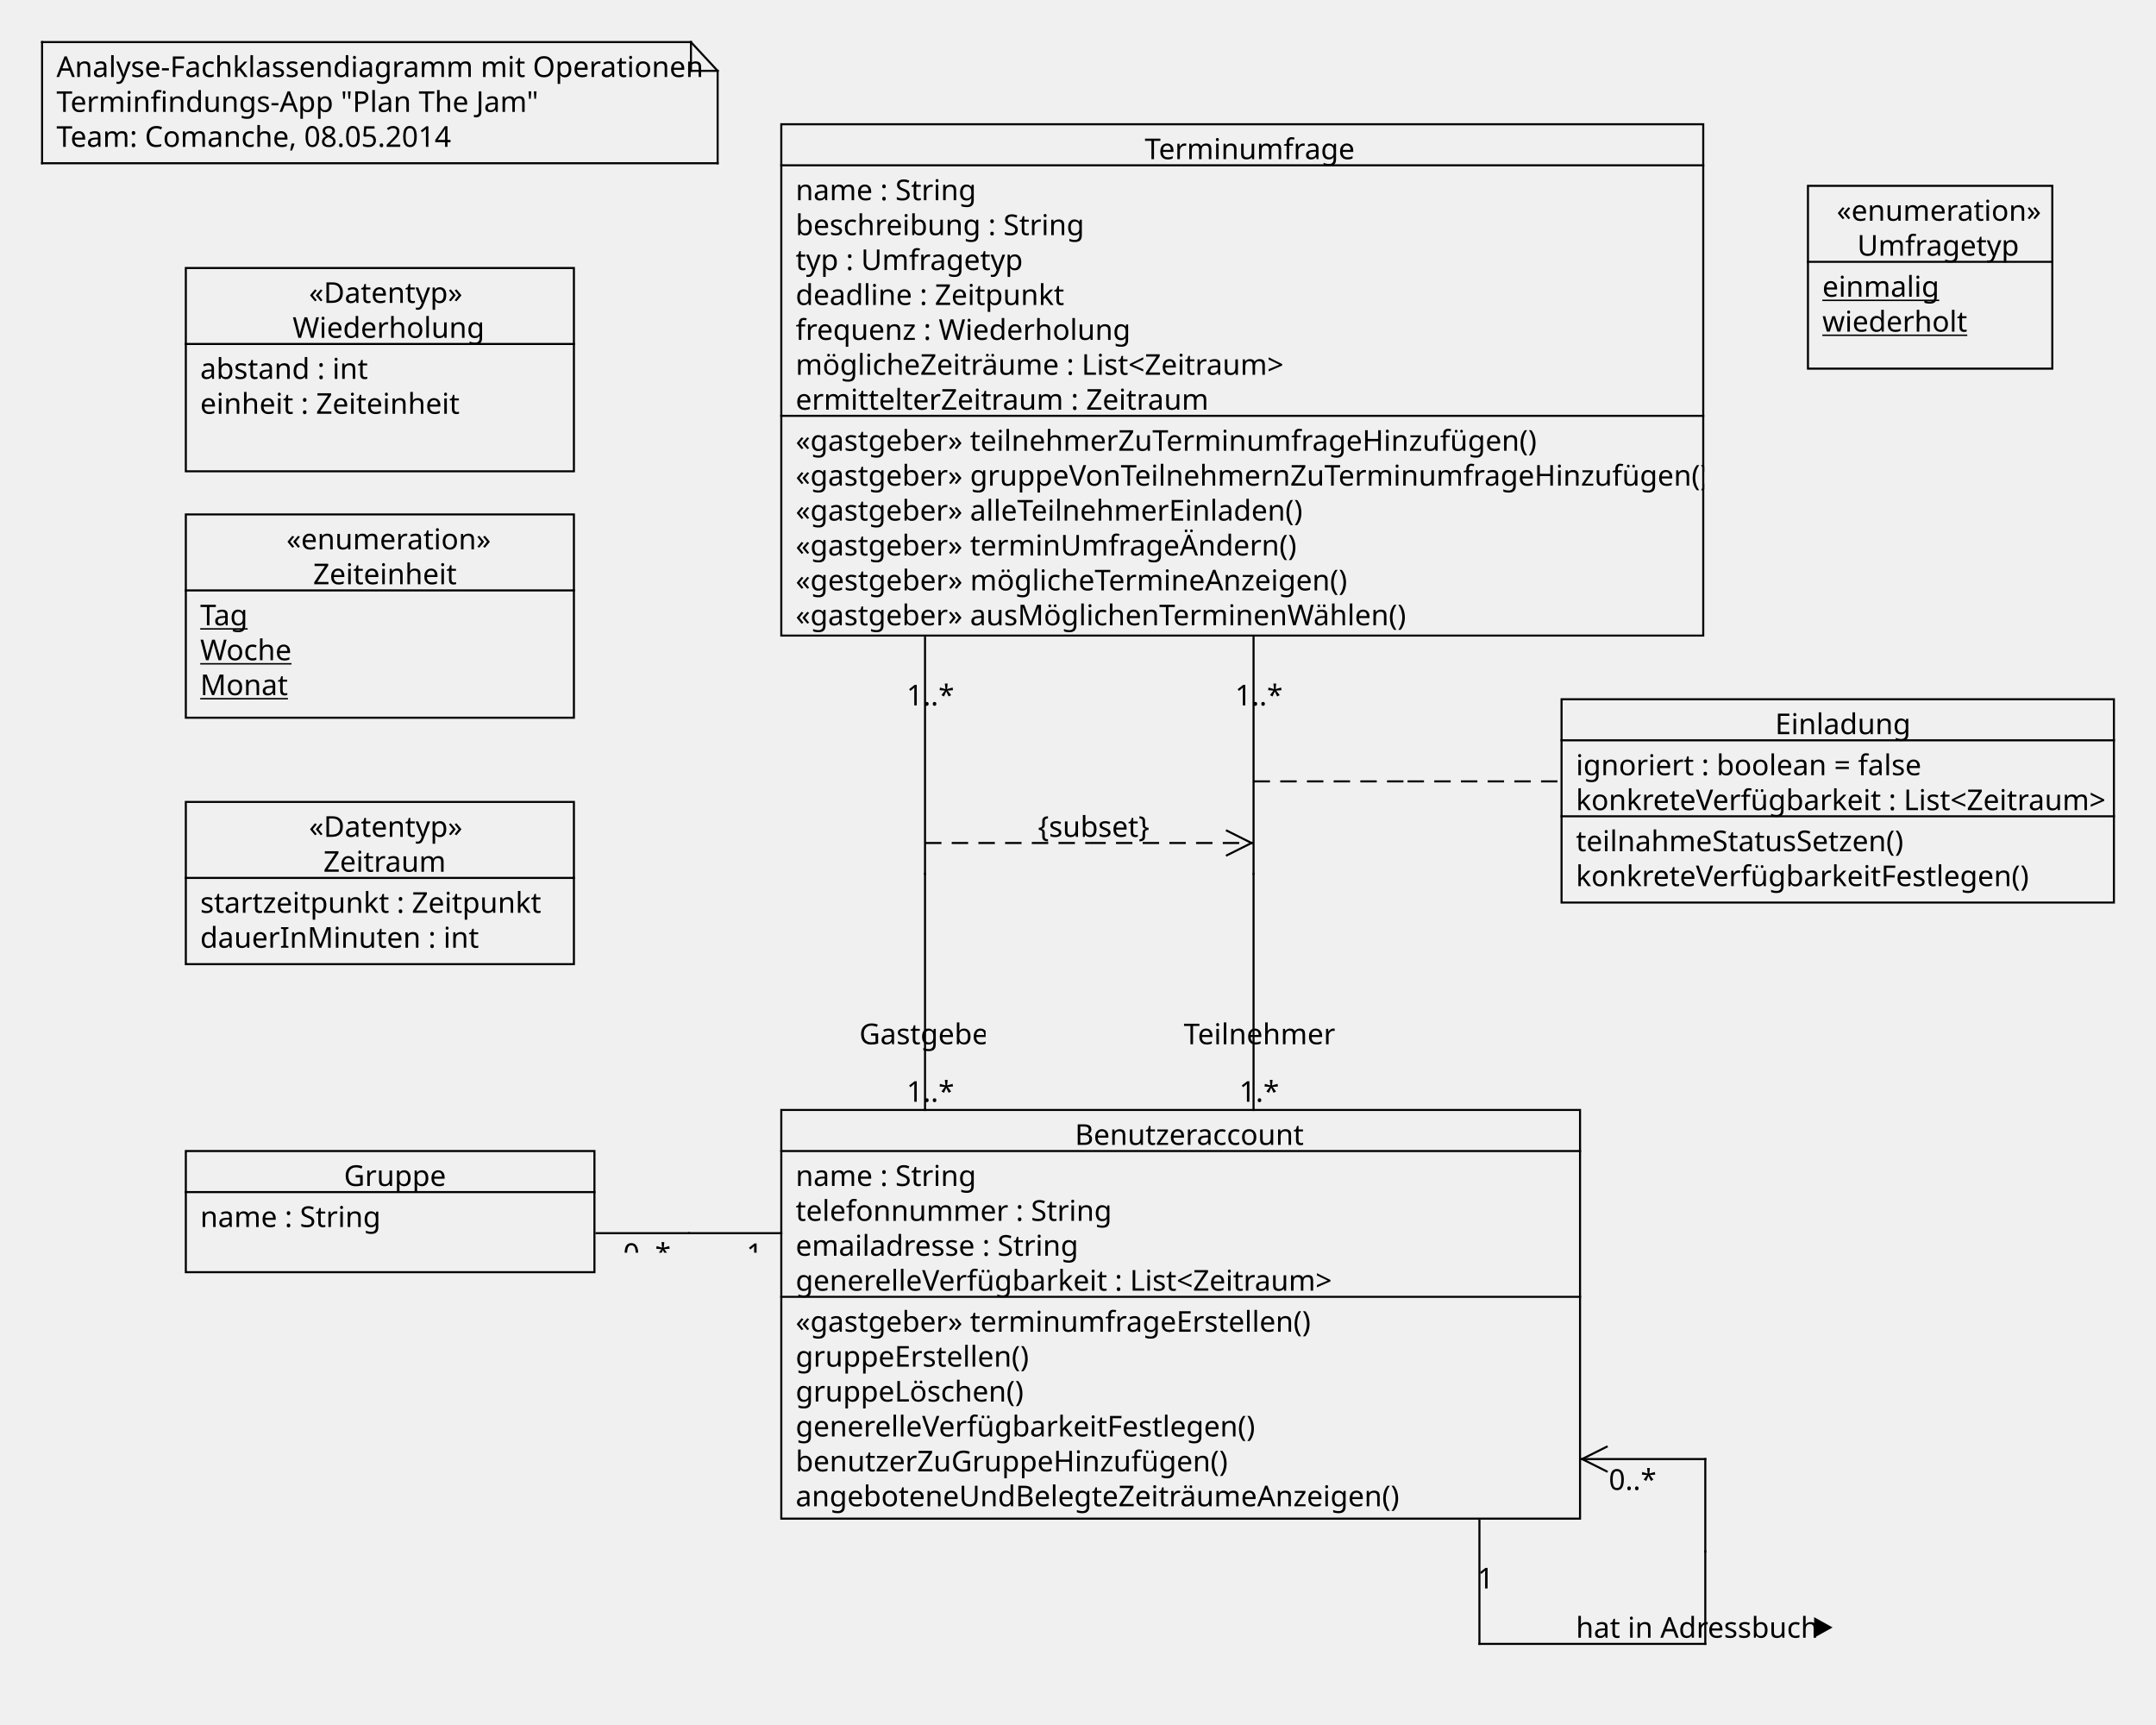
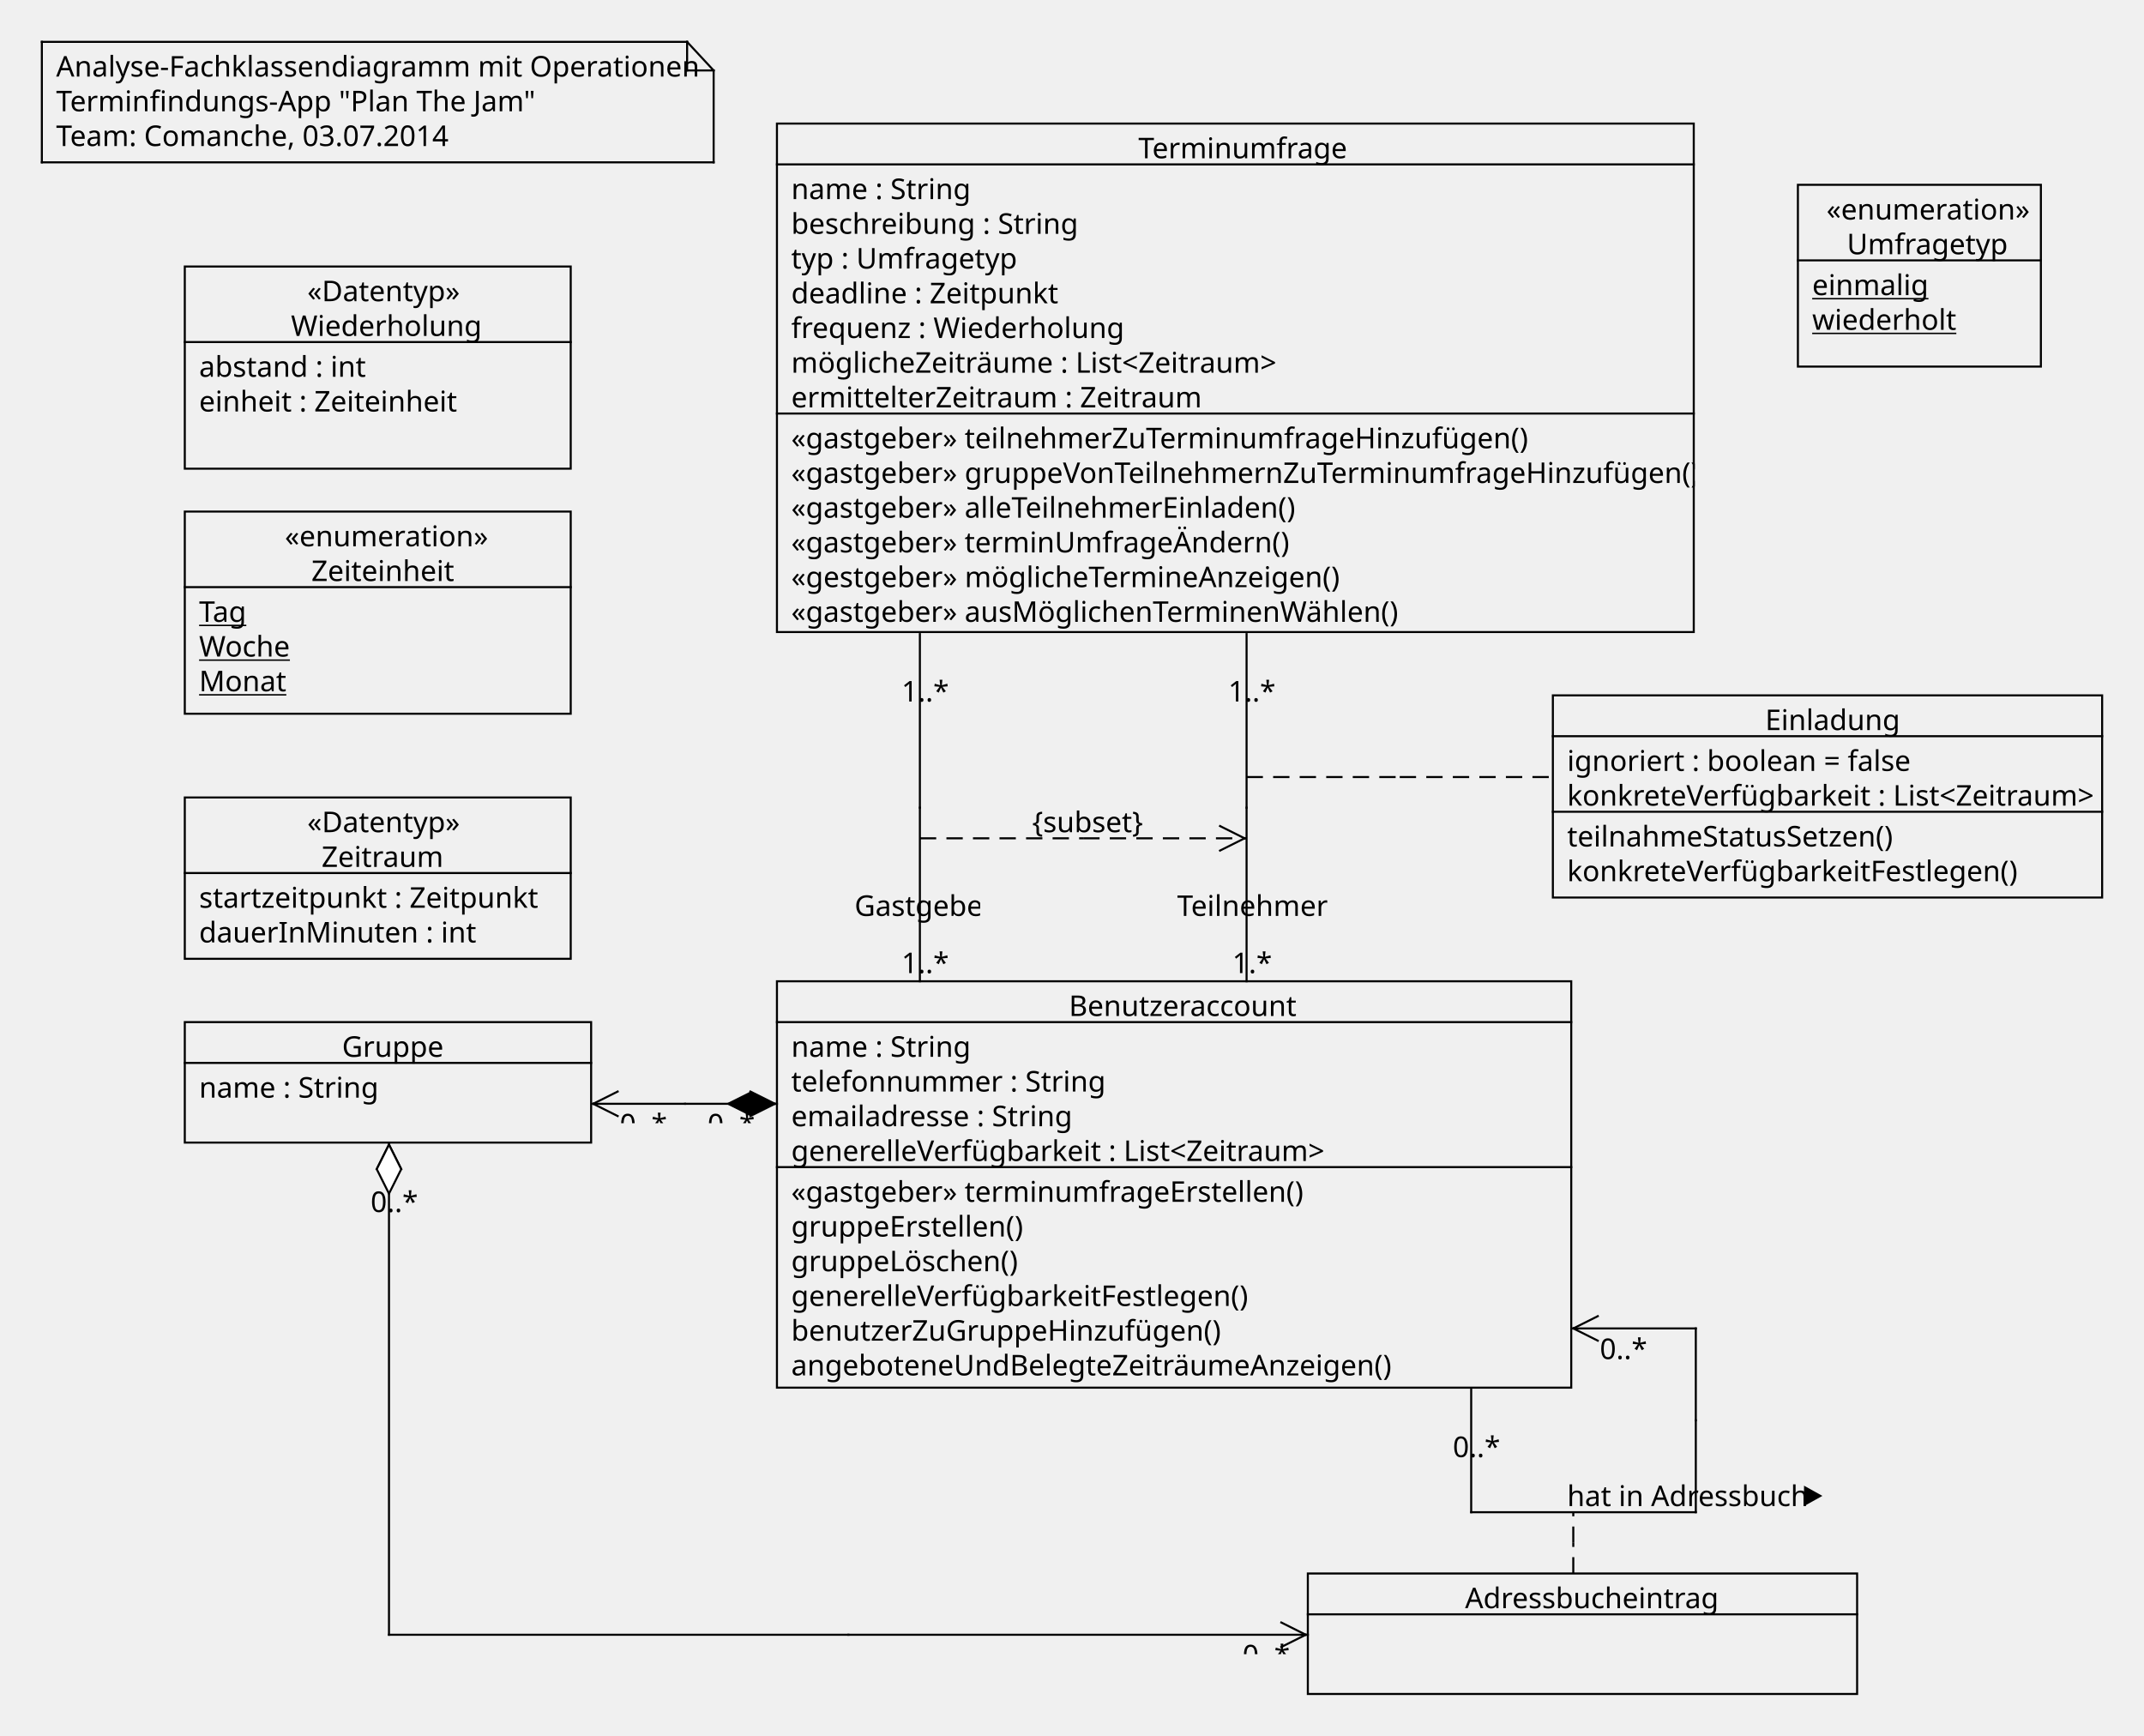
- <svg xmlns="http://www.w3.org/2000/svg" fill-opacity="1" color-rendering="auto" color-interpolation="auto" stroke="black" text-rendering="auto" stroke-linecap="square" width="1050" stroke-miterlimit="10" stroke-opacity="1" shape-rendering="auto" fill="black" stroke-dasharray="none" font-weight="normal" stroke-width="1" viewBox="160 20 1050 840" height="840" font-family="'Dialog'" font-style="normal" stroke-linejoin="miter" font-size="12" stroke-dashoffset="0" image-rendering="auto">
+ <svg xmlns="http://www.w3.org/2000/svg" fill-opacity="1" color-rendering="auto" color-interpolation="auto" stroke="black" text-rendering="auto" stroke-linecap="square" width="1050" stroke-miterlimit="10" stroke-opacity="1" shape-rendering="auto" fill="black" stroke-dasharray="none" font-weight="normal" stroke-width="1" viewBox="160 20 1050 850" height="850" font-family="'Dialog'" font-style="normal" stroke-linejoin="miter" font-size="12" stroke-dashoffset="0" image-rendering="auto">
  <defs id="genericDefs" />
  <g>
    <defs id="defs1">
      <clipPath clipPathUnits="userSpaceOnUse" id="clipPath1">
        <path d="M0 0 L2147483647 0 L2147483647 2147483647 L0 2147483647 L0 0 Z" />
      </clipPath>
      <clipPath clipPathUnits="userSpaceOnUse" id="clipPath2">
+         <path d="M0 0 L0 70 L40 70 L40 0 Z" />
+       </clipPath>
+       <clipPath clipPathUnits="userSpaceOnUse" id="clipPath3">
+         <path d="M-0.5 -0.5 L-0.5 69.5 L39.5 69.5 L39.5 -0.5 Z" />
+       </clipPath>
+       <clipPath clipPathUnits="userSpaceOnUse" id="clipPath4">
+         <path d="M0 0 L0 280 L490 280 L490 0 Z" />
+       </clipPath>
+       <clipPath clipPathUnits="userSpaceOnUse" id="clipPath5">
+         <path d="M-0.5 -0.5 L-0.5 279.5 L489.5 279.5 L489.5 -0.5 Z" />
+       </clipPath>
+       <clipPath clipPathUnits="userSpaceOnUse" id="clipPath6">
+         <path d="M0 0 L0 60 L270 60 L270 0 Z" />
+       </clipPath>
+       <clipPath clipPathUnits="userSpaceOnUse" id="clipPath7">
+         <path d="M-0.5 -0.5 L-0.5 59.5 L269.5 59.5 L269.5 -0.5 Z" />
+       </clipPath>
+       <clipPath clipPathUnits="userSpaceOnUse" id="clipPath8">
        <path d="M0 0 L0 60 L330 60 L330 0 Z" />
      </clipPath>
-       <clipPath clipPathUnits="userSpaceOnUse" id="clipPath3">
+       <clipPath clipPathUnits="userSpaceOnUse" id="clipPath9">
        <path d="M-0.5 -0.5 L-0.5 59.5 L329.5 59.5 L329.5 -0.5 Z" />
      </clipPath>
-       <clipPath clipPathUnits="userSpaceOnUse" id="clipPath4">
+       <clipPath clipPathUnits="userSpaceOnUse" id="clipPath10">
        <path d="M0 0 L0 40 L130 40 L130 0 Z" />
      </clipPath>
-       <clipPath clipPathUnits="userSpaceOnUse" id="clipPath5">
+       <clipPath clipPathUnits="userSpaceOnUse" id="clipPath11">
        <path d="M-0.5 -0.5 L-0.5 39.5 L129.5 39.5 L129.5 -0.5 Z" />
      </clipPath>
-       <clipPath clipPathUnits="userSpaceOnUse" id="clipPath6">
+       <clipPath clipPathUnits="userSpaceOnUse" id="clipPath12">
        <path d="M0 0 L0 60 L200 60 L200 0 Z" />
      </clipPath>
-       <clipPath clipPathUnits="userSpaceOnUse" id="clipPath7">
+       <clipPath clipPathUnits="userSpaceOnUse" id="clipPath13">
        <path d="M-0.5 -0.5 L-0.5 59.5 L199.5 59.5 L199.5 -0.5 Z" />
      </clipPath>
-       <clipPath clipPathUnits="userSpaceOnUse" id="clipPath8">
+       <clipPath clipPathUnits="userSpaceOnUse" id="clipPath14">
        <path d="M0 0 L0 140 L220 140 L220 0 Z" />
      </clipPath>
-       <clipPath clipPathUnits="userSpaceOnUse" id="clipPath9">
+       <clipPath clipPathUnits="userSpaceOnUse" id="clipPath15">
        <path d="M-0.5 -0.5 L-0.5 139.5 L219.5 139.5 L219.5 -0.5 Z" />
      </clipPath>
-       <clipPath clipPathUnits="userSpaceOnUse" id="clipPath10">
+       <clipPath clipPathUnits="userSpaceOnUse" id="clipPath16">
        <path d="M0 0 L0 100 L190 100 L190 0 Z" />
      </clipPath>
-       <clipPath clipPathUnits="userSpaceOnUse" id="clipPath11">
+       <clipPath clipPathUnits="userSpaceOnUse" id="clipPath17">
        <path d="M-0.5 -0.5 L-0.5 99.5 L189.5 99.5 L189.5 -0.5 Z" />
      </clipPath>
-       <clipPath clipPathUnits="userSpaceOnUse" id="clipPath12">
+       <clipPath clipPathUnits="userSpaceOnUse" id="clipPath18">
        <path d="M0 0 L0 80 L190 80 L190 0 Z" />
      </clipPath>
-       <clipPath clipPathUnits="userSpaceOnUse" id="clipPath13">
+       <clipPath clipPathUnits="userSpaceOnUse" id="clipPath19">
        <path d="M-0.5 -0.5 L-0.5 79.5 L189.5 79.5 L189.5 -0.5 Z" />
      </clipPath>
-       <clipPath clipPathUnits="userSpaceOnUse" id="clipPath14">
+       <clipPath clipPathUnits="userSpaceOnUse" id="clipPath20">
        <path d="M0 0 L0 70 L200 70 L200 0 Z" />
      </clipPath>
-       <clipPath clipPathUnits="userSpaceOnUse" id="clipPath15">
+       <clipPath clipPathUnits="userSpaceOnUse" id="clipPath21">
        <path d="M-0.5 -0.5 L-0.5 69.5 L199.5 69.5 L199.5 -0.5 Z" />
      </clipPath>
-       <clipPath clipPathUnits="userSpaceOnUse" id="clipPath16">
-         <path d="M0 0 L0 270 L90 270 L90 0 Z" />
-       </clipPath>
-       <clipPath clipPathUnits="userSpaceOnUse" id="clipPath17">
-         <path d="M-0.5 -0.5 L-0.5 269.5 L89.5 269.5 L89.5 -0.5 Z" />
-       </clipPath>
-       <clipPath clipPathUnits="userSpaceOnUse" id="clipPath18">
-         <path d="M0 0 L0 270 L80 270 L80 0 Z" />
-       </clipPath>
-       <clipPath clipPathUnits="userSpaceOnUse" id="clipPath19">
-         <path d="M-0.5 -0.5 L-0.5 269.5 L79.5 269.5 L79.5 -0.5 Z" />
-       </clipPath>
-       <clipPath clipPathUnits="userSpaceOnUse" id="clipPath20">
+       <clipPath clipPathUnits="userSpaceOnUse" id="clipPath22">
+         <path d="M0 0 L0 210 L90 210 L90 0 Z" />
+       </clipPath>
+       <clipPath clipPathUnits="userSpaceOnUse" id="clipPath23">
+         <path d="M-0.5 -0.5 L-0.5 209.5 L89.5 209.5 L89.5 -0.5 Z" />
+       </clipPath>
+       <clipPath clipPathUnits="userSpaceOnUse" id="clipPath24">
+         <path d="M0 0 L0 210 L80 210 L80 0 Z" />
+       </clipPath>
+       <clipPath clipPathUnits="userSpaceOnUse" id="clipPath25">
+         <path d="M-0.5 -0.5 L-0.5 209.5 L79.5 209.5 L79.5 -0.5 Z" />
+       </clipPath>
+       <clipPath clipPathUnits="userSpaceOnUse" id="clipPath26">
        <path d="M0 0 L0 100 L270 100 L270 0 Z" />
      </clipPath>
-       <clipPath clipPathUnits="userSpaceOnUse" id="clipPath21">
+       <clipPath clipPathUnits="userSpaceOnUse" id="clipPath27">
        <path d="M-0.5 -0.5 L-0.5 99.5 L269.5 99.5 L269.5 -0.5 Z" />
      </clipPath>
-       <clipPath clipPathUnits="userSpaceOnUse" id="clipPath22">
+       <clipPath clipPathUnits="userSpaceOnUse" id="clipPath28">
        <path d="M0 0 L0 250 L450 250 L450 0 Z" />
      </clipPath>
-       <clipPath clipPathUnits="userSpaceOnUse" id="clipPath23">
+       <clipPath clipPathUnits="userSpaceOnUse" id="clipPath29">
        <path d="M-0.5 -0.5 L-0.5 249.5 L449.5 249.5 L449.5 -0.5 Z" />
      </clipPath>
-       <clipPath clipPathUnits="userSpaceOnUse" id="clipPath24">
+       <clipPath clipPathUnits="userSpaceOnUse" id="clipPath30">
        <path d="M0 0 L0 40 L190 40 L190 0 Z" />
      </clipPath>
-       <clipPath clipPathUnits="userSpaceOnUse" id="clipPath25">
+       <clipPath clipPathUnits="userSpaceOnUse" id="clipPath31">
        <path d="M-0.5 -0.5 L-0.5 39.5 L189.5 39.5 L189.5 -0.5 Z" />
      </clipPath>
-       <clipPath clipPathUnits="userSpaceOnUse" id="clipPath26">
+       <clipPath clipPathUnits="userSpaceOnUse" id="clipPath32">
        <path d="M0 0 L0 90 L120 90 L120 0 Z" />
      </clipPath>
-       <clipPath clipPathUnits="userSpaceOnUse" id="clipPath27">
+       <clipPath clipPathUnits="userSpaceOnUse" id="clipPath33">
        <path d="M-0.5 -0.5 L-0.5 89.5 L119.5 89.5 L119.5 -0.5 Z" />
      </clipPath>
-       <clipPath clipPathUnits="userSpaceOnUse" id="clipPath28">
+       <clipPath clipPathUnits="userSpaceOnUse" id="clipPath34">
        <path d="M0 0 L0 200 L390 200 L390 0 Z" />
      </clipPath>
-       <clipPath clipPathUnits="userSpaceOnUse" id="clipPath29">
+       <clipPath clipPathUnits="userSpaceOnUse" id="clipPath35">
        <path d="M-0.5 -0.5 L-0.5 199.5 L389.5 199.5 L389.5 -0.5 Z" />
      </clipPath>
    </defs>
+     <g stroke-dasharray="8,5" font-size="14" stroke-miterlimit="5" font-family="sans-serif" transform="translate(900.5,730.5)" stroke-linecap="butt">
+       <line y2="45" fill="none" x1="30" clip-path="url(#clipPath3)" x2="30" y1="60" />
+       <line y2="30" fill="none" x1="30" clip-path="url(#clipPath3)" x2="30" y1="45" />
+     </g>
+     <g font-family="sans-serif" font-size="14" transform="translate(320.5,550.5)">
+       <line y2="270" fill="none" x1="30" clip-path="url(#clipPath5)" x2="30" y1="30" />
+       <line y2="270" fill="none" x1="30" clip-path="url(#clipPath5)" x2="255" y1="270" />
+       <line y2="270" fill="none" x1="255" clip-path="url(#clipPath5)" x2="480" y1="270" />
+       <line y2="42" fill="none" x1="30" clip-path="url(#clipPath5)" x2="36" y1="30" />
+       <line y2="42" fill="none" x1="30" clip-path="url(#clipPath5)" x2="24" y1="30" />
+       <polygon fill="white" clip-path="url(#clipPath5)" points=" 30 30 36 42 30 54 24 42" stroke="none" />
+       <polygon fill="none" points=" 30 30 36 42 30 54 24 42" clip-path="url(#clipPath5)" />
+       <text x="21" xml:space="preserve" y="63" clip-path="url(#clipPath5)" stroke="none">0..*</text>
+       <line y2="276" fill="none" x1="479" clip-path="url(#clipPath5)" x2="467" y1="270" />
+       <line y2="264" fill="none" x1="479" clip-path="url(#clipPath5)" x2="467" y1="270" />
+       <text x="448" xml:space="preserve" y="285" clip-path="url(#clipPath5)" stroke="none">0..*</text>
+     </g>
+     <g font-size="14" transform="translate(800.5,790.5)" fill-opacity="0" fill="rgb(255,255,255)" font-family="sans-serif" stroke="rgb(255,255,255)" stroke-opacity="0">
+       <rect x="0" y="0" clip-path="url(#clipPath7)" width="269" opacity="0" height="59" stroke="none" />
+     </g>
+     <g font-family="sans-serif" font-size="14" transform="translate(800.5,790.5)">
+       <rect fill="none" x="0" width="269" height="59" y="0" clip-path="url(#clipPath7)" />
+       <text x="77" xml:space="preserve" y="17" clip-path="url(#clipPath7)" stroke="none">Adressbucheintrag</text>
+       <line y2="20" fill="none" x1="0" clip-path="url(#clipPath7)" x2="269" y1="20" />
+     </g>
    <g font-size="14" transform="translate(180.5,40.5)" fill-opacity="0" fill="rgb(255,255,255)" font-family="sans-serif" stroke="rgb(255,255,255)" stroke-opacity="0">
-       <polygon clip-path="url(#clipPath3)" opacity="0" points=" 0 0 316 0 316 0 329 14 329 14 329 59 329 59 0 59 0 59 0 0" stroke="none" />
+       <polygon clip-path="url(#clipPath9)" opacity="0" points=" 0 0 316 0 316 0 329 14 329 14 329 59 329 59 0 59 0 59 0 0" stroke="none" />
    </g>
    <g font-family="sans-serif" font-size="14" transform="translate(180.5,40.5)">
-       <text x="7" xml:space="preserve" y="17" clip-path="url(#clipPath3)" stroke="none">Analyse-Fachklassendiagramm mit Operationen</text>
-       <text x="7" xml:space="preserve" y="34" clip-path="url(#clipPath3)" stroke="none">Terminfindungs-App "Plan The Jam"</text>
-       <text x="7" xml:space="preserve" y="51" clip-path="url(#clipPath3)" stroke="none">Team: Comanche, 08.05.2014</text>
-       <line y2="0" fill="none" x1="0" clip-path="url(#clipPath3)" x2="316" y1="0" />
-       <line y2="14" fill="none" x1="316" clip-path="url(#clipPath3)" x2="329" y1="0" />
-       <line y2="59" fill="none" x1="329" clip-path="url(#clipPath3)" x2="329" y1="14" />
-       <line y2="59" fill="none" x1="329" clip-path="url(#clipPath3)" x2="0" y1="59" />
-       <line y2="0" fill="none" x1="0" clip-path="url(#clipPath3)" x2="0" y1="59" />
-       <line y2="14" fill="none" x1="316" clip-path="url(#clipPath3)" x2="316" y1="0" />
-       <line y2="14" fill="none" x1="316" clip-path="url(#clipPath3)" x2="329" y1="14" />
-     </g>
-     <g font-family="sans-serif" font-size="14" transform="translate(420.5,590.5)">
-       <line y2="30" fill="none" x1="120" clip-path="url(#clipPath5)" x2="75" y1="30" />
-       <line y2="30" fill="none" x1="75" clip-path="url(#clipPath5)" x2="30" y1="30" />
-       <text x="103" xml:space="preserve" y="45" clip-path="url(#clipPath5)" stroke="none">1</text>
-       <text x="43" xml:space="preserve" y="45" clip-path="url(#clipPath5)" stroke="none">0..*</text>
-     </g>
-     <g font-size="14" transform="translate(250.5,580.5)" fill-opacity="0" fill="rgb(255,255,255)" font-family="sans-serif" stroke="rgb(255,255,255)" stroke-opacity="0">
-       <rect x="0" y="0" clip-path="url(#clipPath7)" width="199" opacity="0" height="59" stroke="none" />
-     </g>
-     <g font-family="sans-serif" font-size="14" transform="translate(250.5,580.5)">
-       <rect fill="none" x="0" width="199" height="59" y="0" clip-path="url(#clipPath7)" />
-       <text x="77" xml:space="preserve" y="17" clip-path="url(#clipPath7)" stroke="none">Gruppe</text>
-       <line y2="20" fill="none" x1="0" clip-path="url(#clipPath7)" x2="199" y1="20" />
-       <text x="7" xml:space="preserve" y="37" clip-path="url(#clipPath7)" stroke="none">name : String</text>
-     </g>
-     <g font-family="sans-serif" font-size="14" transform="translate(850.5,700.5)">
-       <line y2="120" fill="none" x1="30" clip-path="url(#clipPath9)" x2="30" y1="60" />
-       <line y2="120" fill="none" x1="30" clip-path="url(#clipPath9)" x2="140" y1="120" />
-       <line y2="75" fill="none" x1="140" clip-path="url(#clipPath9)" x2="140" y1="120" />
-       <line y2="30" fill="none" x1="140" clip-path="url(#clipPath9)" x2="140" y1="75" />
-       <line y2="30" fill="none" x1="140" clip-path="url(#clipPath9)" x2="80" y1="30" />
-       <text x="29" xml:space="preserve" y="93" clip-path="url(#clipPath9)" stroke="none">1</text>
-       <line y2="24" fill="none" x1="80" clip-path="url(#clipPath9)" x2="92" y1="30" />
-       <line y2="36" fill="none" x1="80" clip-path="url(#clipPath9)" x2="92" y1="30" />
-       <text x="93" xml:space="preserve" y="45" clip-path="url(#clipPath9)" stroke="none">0..*</text>
-       <polygon points=" 193 117 193 107 202 112" clip-path="url(#clipPath9)" stroke="none" />
-       <text x="77" xml:space="preserve" y="117" clip-path="url(#clipPath9)" stroke="none">hat in Adressbuch </text>
+       <text x="7" xml:space="preserve" y="17" clip-path="url(#clipPath9)" stroke="none">Analyse-Fachklassendiagramm mit Operationen</text>
+       <text x="7" xml:space="preserve" y="34" clip-path="url(#clipPath9)" stroke="none">Terminfindungs-App "Plan The Jam"</text>
+       <text x="7" xml:space="preserve" y="51" clip-path="url(#clipPath9)" stroke="none">Team: Comanche, 03.07.2014</text>
+       <line y2="0" fill="none" x1="0" clip-path="url(#clipPath9)" x2="316" y1="0" />
+       <line y2="14" fill="none" x1="316" clip-path="url(#clipPath9)" x2="329" y1="0" />
+       <line y2="59" fill="none" x1="329" clip-path="url(#clipPath9)" x2="329" y1="14" />
+       <line y2="59" fill="none" x1="329" clip-path="url(#clipPath9)" x2="0" y1="59" />
+       <line y2="0" fill="none" x1="0" clip-path="url(#clipPath9)" x2="0" y1="59" />
+       <line y2="14" fill="none" x1="316" clip-path="url(#clipPath9)" x2="316" y1="0" />
+       <line y2="14" fill="none" x1="316" clip-path="url(#clipPath9)" x2="329" y1="14" />
+     </g>
+     <g font-family="sans-serif" font-size="14" transform="translate(420.5,530.5)">
+       <line y2="30" fill="none" x1="120" clip-path="url(#clipPath11)" x2="75" y1="30" />
+       <line y2="30" fill="none" x1="75" clip-path="url(#clipPath11)" x2="30" y1="30" />
+       <line y2="36" fill="none" x1="119" clip-path="url(#clipPath11)" x2="107" y1="30" />
+       <line y2="24" fill="none" x1="119" clip-path="url(#clipPath11)" x2="107" y1="30" />
+       <polygon points=" 119 30 107 36 95 30 107 24" clip-path="url(#clipPath11)" stroke="none" />
+       <text x="86" xml:space="preserve" y="45" clip-path="url(#clipPath11)" stroke="none">0..*</text>
+       <line y2="24" fill="none" x1="30" clip-path="url(#clipPath11)" x2="42" y1="30" />
+       <line y2="36" fill="none" x1="30" clip-path="url(#clipPath11)" x2="42" y1="30" />
+       <text x="43" xml:space="preserve" y="45" clip-path="url(#clipPath11)" stroke="none">0..*</text>
+     </g>
+     <g font-size="14" transform="translate(250.5,520.5)" fill-opacity="0" fill="rgb(255,255,255)" font-family="sans-serif" stroke="rgb(255,255,255)" stroke-opacity="0">
+       <rect x="0" y="0" clip-path="url(#clipPath13)" width="199" opacity="0" height="59" stroke="none" />
+     </g>
+     <g font-family="sans-serif" font-size="14" transform="translate(250.5,520.5)">
+       <rect fill="none" x="0" width="199" height="59" y="0" clip-path="url(#clipPath13)" />
+       <text x="77" xml:space="preserve" y="17" clip-path="url(#clipPath13)" stroke="none">Gruppe</text>
+       <line y2="20" fill="none" x1="0" clip-path="url(#clipPath13)" x2="199" y1="20" />
+       <text x="7" xml:space="preserve" y="37" clip-path="url(#clipPath13)" stroke="none">name : String</text>
+     </g>
+     <g font-family="sans-serif" font-size="14" transform="translate(850.5,640.5)">
+       <line y2="120" fill="none" x1="30" clip-path="url(#clipPath15)" x2="30" y1="60" />
+       <line y2="120" fill="none" x1="30" clip-path="url(#clipPath15)" x2="140" y1="120" />
+       <line y2="75" fill="none" x1="140" clip-path="url(#clipPath15)" x2="140" y1="120" />
+       <line y2="30" fill="none" x1="140" clip-path="url(#clipPath15)" x2="140" y1="75" />
+       <line y2="30" fill="none" x1="140" clip-path="url(#clipPath15)" x2="80" y1="30" />
+       <text x="21" xml:space="preserve" y="93" clip-path="url(#clipPath15)" stroke="none">0..*</text>
+       <line y2="24" fill="none" x1="80" clip-path="url(#clipPath15)" x2="92" y1="30" />
+       <line y2="36" fill="none" x1="80" clip-path="url(#clipPath15)" x2="92" y1="30" />
+       <text x="93" xml:space="preserve" y="45" clip-path="url(#clipPath15)" stroke="none">0..*</text>
+       <polygon points=" 193 117 193 107 202 112" clip-path="url(#clipPath15)" stroke="none" />
+       <text x="77" xml:space="preserve" y="117" clip-path="url(#clipPath15)" stroke="none">hat in Adressbuch </text>
    </g>
    <g font-size="14" transform="translate(250.5,270.5)" fill-opacity="0" fill="rgb(255,255,255)" font-family="sans-serif" stroke="rgb(255,255,255)" stroke-opacity="0">
-       <rect x="0" y="0" clip-path="url(#clipPath11)" width="189" opacity="0" height="99" stroke="none" />
+       <rect x="0" y="0" clip-path="url(#clipPath17)" width="189" opacity="0" height="99" stroke="none" />
    </g>
    <g font-family="sans-serif" font-size="14" transform="translate(250.5,270.5)">
-       <rect fill="none" x="0" width="189" height="99" y="0" clip-path="url(#clipPath11)" />
-       <text x="49" xml:space="preserve" y="17" clip-path="url(#clipPath11)" stroke="none">«enumeration»</text>
-       <text x="62" xml:space="preserve" y="34" clip-path="url(#clipPath11)" stroke="none">Zeiteinheit</text>
-       <line y2="37" fill="none" x1="0" clip-path="url(#clipPath11)" x2="189" y1="37" />
-       <text x="7" xml:space="preserve" y="54" clip-path="url(#clipPath11)" text-decoration="underline" stroke="none">Tag</text>
-       <text x="7" xml:space="preserve" y="71" clip-path="url(#clipPath11)" text-decoration="underline" stroke="none">Woche</text>
-       <text x="7" xml:space="preserve" y="88" clip-path="url(#clipPath11)" text-decoration="underline" stroke="none">Monat</text>
+       <rect fill="none" x="0" width="189" height="99" y="0" clip-path="url(#clipPath17)" />
+       <text x="49" xml:space="preserve" y="17" clip-path="url(#clipPath17)" stroke="none">«enumeration»</text>
+       <text x="62" xml:space="preserve" y="34" clip-path="url(#clipPath17)" stroke="none">Zeiteinheit</text>
+       <line y2="37" fill="none" x1="0" clip-path="url(#clipPath17)" x2="189" y1="37" />
+       <text x="7" xml:space="preserve" y="54" clip-path="url(#clipPath17)" text-decoration="underline" stroke="none">Tag</text>
+       <text x="7" xml:space="preserve" y="71" clip-path="url(#clipPath17)" text-decoration="underline" stroke="none">Woche</text>
+       <text x="7" xml:space="preserve" y="88" clip-path="url(#clipPath17)" text-decoration="underline" stroke="none">Monat</text>
    </g>
    <g font-size="14" transform="translate(250.5,410.5)" fill-opacity="0" fill="rgb(255,255,255)" font-family="sans-serif" stroke="rgb(255,255,255)" stroke-opacity="0">
-       <rect x="0" y="0" clip-path="url(#clipPath13)" width="189" opacity="0" height="79" stroke="none" />
+       <rect x="0" y="0" clip-path="url(#clipPath19)" width="189" opacity="0" height="79" stroke="none" />
    </g>
    <g font-family="sans-serif" font-size="14" transform="translate(250.5,410.5)">
-       <rect fill="none" x="0" width="189" height="79" y="0" clip-path="url(#clipPath13)" />
-       <text x="60" xml:space="preserve" y="17" clip-path="url(#clipPath13)" stroke="none">«Datentyp»</text>
-       <text x="67" xml:space="preserve" y="34" clip-path="url(#clipPath13)" stroke="none">Zeitraum</text>
-       <line y2="37" fill="none" x1="0" clip-path="url(#clipPath13)" x2="189" y1="37" />
-       <text x="7" xml:space="preserve" y="54" clip-path="url(#clipPath13)" stroke="none">startzeitpunkt : Zeitpunkt</text>
-       <text x="7" xml:space="preserve" y="71" clip-path="url(#clipPath13)" stroke="none">dauerInMinuten : int</text>
+       <rect fill="none" x="0" width="189" height="79" y="0" clip-path="url(#clipPath19)" />
+       <text x="60" xml:space="preserve" y="17" clip-path="url(#clipPath19)" stroke="none">«Datentyp»</text>
+       <text x="67" xml:space="preserve" y="34" clip-path="url(#clipPath19)" stroke="none">Zeitraum</text>
+       <line y2="37" fill="none" x1="0" clip-path="url(#clipPath19)" x2="189" y1="37" />
+       <text x="7" xml:space="preserve" y="54" clip-path="url(#clipPath19)" stroke="none">startzeitpunkt : Zeitpunkt</text>
+       <text x="7" xml:space="preserve" y="71" clip-path="url(#clipPath19)" stroke="none">dauerInMinuten : int</text>
    </g>
    <g stroke-dasharray="8,5" font-size="14" stroke-miterlimit="5" font-family="sans-serif" transform="translate(580.5,380.5)" stroke-linecap="butt">
-       <line y2="50" fill="none" x1="30" clip-path="url(#clipPath15)" x2="110" y1="50" />
-       <line y2="50" fill="none" x1="110" clip-path="url(#clipPath15)" x2="190" y1="50" />
-       <line stroke-linecap="square" clip-path="url(#clipPath15)" fill="none" x1="189" x2="177" y1="50" y2="56" stroke-dasharray="none" stroke-miterlimit="10" />
-       <line stroke-linecap="square" clip-path="url(#clipPath15)" fill="none" x1="189" x2="177" y1="50" y2="44" stroke-dasharray="none" stroke-miterlimit="10" />
-       <text stroke-linecap="square" x="85" y="47" clip-path="url(#clipPath15)" stroke-dasharray="none" stroke="none" xml:space="preserve" stroke-miterlimit="10">{subset}</text>
+       <line y2="50" fill="none" x1="30" clip-path="url(#clipPath21)" x2="110" y1="50" />
+       <line y2="50" fill="none" x1="110" clip-path="url(#clipPath21)" x2="190" y1="50" />
+       <line stroke-linecap="square" clip-path="url(#clipPath21)" fill="none" x1="189" x2="177" y1="50" y2="56" stroke-dasharray="none" stroke-miterlimit="10" />
+       <line stroke-linecap="square" clip-path="url(#clipPath21)" fill="none" x1="189" x2="177" y1="50" y2="44" stroke-dasharray="none" stroke-miterlimit="10" />
+       <text stroke-linecap="square" x="85" y="47" clip-path="url(#clipPath21)" stroke-dasharray="none" stroke="none" xml:space="preserve" stroke-miterlimit="10">{subset}</text>
    </g>
    <g font-family="sans-serif" font-size="14" transform="translate(720.5,300.5)">
-       <line y2="145" fill="none" x1="50" clip-path="url(#clipPath17)" x2="50" y1="260" />
-       <line y2="30" fill="none" x1="50" clip-path="url(#clipPath17)" x2="50" y1="145" />
-       <text x="43" xml:space="preserve" y="256" clip-path="url(#clipPath17)" stroke="none">1.*</text>
-       <text x="16" xml:space="preserve" y="228" clip-path="url(#clipPath17)" stroke="none">Teilnehmer</text>
-       <text x="41" xml:space="preserve" y="63" clip-path="url(#clipPath17)" stroke="none">1..*</text>
+       <line y2="115" fill="none" x1="50" clip-path="url(#clipPath23)" x2="50" y1="200" />
+       <line y2="30" fill="none" x1="50" clip-path="url(#clipPath23)" x2="50" y1="115" />
+       <text x="43" xml:space="preserve" y="196" clip-path="url(#clipPath23)" stroke="none">1.*</text>
+       <text x="16" xml:space="preserve" y="168" clip-path="url(#clipPath23)" stroke="none">Teilnehmer</text>
+       <text x="41" xml:space="preserve" y="63" clip-path="url(#clipPath23)" stroke="none">1..*</text>
    </g>
    <g font-family="sans-serif" font-size="14" transform="translate(560.5,300.5)">
-       <line y2="145" fill="none" x1="50" clip-path="url(#clipPath19)" x2="50" y1="260" />
-       <line y2="30" fill="none" x1="50" clip-path="url(#clipPath19)" x2="50" y1="145" />
-       <text x="41" xml:space="preserve" y="256" clip-path="url(#clipPath19)" stroke="none">1..*</text>
-       <text x="18" xml:space="preserve" y="228" clip-path="url(#clipPath19)" stroke="none">Gastgeber</text>
-       <text x="41" xml:space="preserve" y="63" clip-path="url(#clipPath19)" stroke="none">1..*</text>
+       <line y2="115" fill="none" x1="50" clip-path="url(#clipPath25)" x2="50" y1="200" />
+       <line y2="30" fill="none" x1="50" clip-path="url(#clipPath25)" x2="50" y1="115" />
+       <text x="41" xml:space="preserve" y="196" clip-path="url(#clipPath25)" stroke="none">1..*</text>
+       <text x="18" xml:space="preserve" y="168" clip-path="url(#clipPath25)" stroke="none">Gastgeber</text>
+       <text x="41" xml:space="preserve" y="63" clip-path="url(#clipPath25)" stroke="none">1..*</text>
    </g>
    <g font-size="14" transform="translate(920.5,360.5)" fill-opacity="0" fill="rgb(255,255,255)" font-family="sans-serif" stroke="rgb(255,255,255)" stroke-opacity="0">
-       <rect x="0" y="0" clip-path="url(#clipPath21)" width="269" opacity="0" height="99" stroke="none" />
+       <rect x="0" y="0" clip-path="url(#clipPath27)" width="269" opacity="0" height="99" stroke="none" />
    </g>
    <g font-family="sans-serif" font-size="14" transform="translate(920.5,360.5)">
-       <rect fill="none" x="0" width="269" height="99" y="0" clip-path="url(#clipPath21)" />
-       <text x="104" xml:space="preserve" y="17" clip-path="url(#clipPath21)" stroke="none">Einladung</text>
-       <line y2="20" fill="none" x1="0" clip-path="url(#clipPath21)" x2="269" y1="20" />
-       <text x="7" xml:space="preserve" y="37" clip-path="url(#clipPath21)" stroke="none">ignoriert : boolean = false</text>
-       <text x="7" xml:space="preserve" y="54" clip-path="url(#clipPath21)" stroke="none">konkreteVerfügbarkeit : List&lt;Zeitraum&gt;</text>
-       <line y2="57" fill="none" x1="0" clip-path="url(#clipPath21)" x2="269" y1="57" />
-       <text x="7" xml:space="preserve" y="74" clip-path="url(#clipPath21)" stroke="none">teilnahmeStatusSetzen()</text>
-       <text x="7" xml:space="preserve" y="91" clip-path="url(#clipPath21)" stroke="none">konkreteVerfügbarkeitFestlegen()</text>
+       <rect fill="none" x="0" width="269" height="99" y="0" clip-path="url(#clipPath27)" />
+       <text x="104" xml:space="preserve" y="17" clip-path="url(#clipPath27)" stroke="none">Einladung</text>
+       <line y2="20" fill="none" x1="0" clip-path="url(#clipPath27)" x2="269" y1="20" />
+       <text x="7" xml:space="preserve" y="37" clip-path="url(#clipPath27)" stroke="none">ignoriert : boolean = false</text>
+       <text x="7" xml:space="preserve" y="54" clip-path="url(#clipPath27)" stroke="none">konkreteVerfügbarkeit : List&lt;Zeitraum&gt;</text>
+       <line y2="57" fill="none" x1="0" clip-path="url(#clipPath27)" x2="269" y1="57" />
+       <text x="7" xml:space="preserve" y="74" clip-path="url(#clipPath27)" stroke="none">teilnahmeStatusSetzen()</text>
+       <text x="7" xml:space="preserve" y="91" clip-path="url(#clipPath27)" stroke="none">konkreteVerfügbarkeitFestlegen()</text>
    </g>
    <g font-size="14" transform="translate(540.5,80.5)" fill-opacity="0" fill="rgb(255,255,255)" font-family="sans-serif" stroke="rgb(255,255,255)" stroke-opacity="0">
-       <rect x="0" y="0" clip-path="url(#clipPath23)" width="449" opacity="0" height="249" stroke="none" />
+       <rect x="0" y="0" clip-path="url(#clipPath29)" width="449" opacity="0" height="249" stroke="none" />
    </g>
    <g font-family="sans-serif" font-size="14" transform="translate(540.5,80.5)">
-       <rect fill="none" x="0" width="449" height="249" y="0" clip-path="url(#clipPath23)" />
-       <text x="177" xml:space="preserve" y="17" clip-path="url(#clipPath23)" stroke="none">Terminumfrage</text>
-       <line y2="20" fill="none" x1="0" clip-path="url(#clipPath23)" x2="449" y1="20" />
-       <text x="7" xml:space="preserve" y="37" clip-path="url(#clipPath23)" stroke="none">name : String</text>
-       <text x="7" xml:space="preserve" y="54" clip-path="url(#clipPath23)" stroke="none">beschreibung : String</text>
-       <text x="7" xml:space="preserve" y="71" clip-path="url(#clipPath23)" stroke="none">typ : Umfragetyp</text>
-       <text x="7" xml:space="preserve" y="88" clip-path="url(#clipPath23)" stroke="none">deadline : Zeitpunkt</text>
-       <text x="7" xml:space="preserve" y="105" clip-path="url(#clipPath23)" stroke="none">frequenz : Wiederholung</text>
-       <text x="7" xml:space="preserve" y="122" clip-path="url(#clipPath23)" stroke="none">möglicheZeiträume : List&lt;Zeitraum&gt;</text>
-       <text x="7" xml:space="preserve" y="139" clip-path="url(#clipPath23)" stroke="none">ermittelterZeitraum : Zeitraum</text>
-       <line y2="142" fill="none" x1="0" clip-path="url(#clipPath23)" x2="449" y1="142" />
-       <text x="7" xml:space="preserve" y="159" clip-path="url(#clipPath23)" stroke="none">«gastgeber» teilnehmerZuTerminumfrageHinzufügen()</text>
-       <text x="7" xml:space="preserve" y="176" clip-path="url(#clipPath23)" stroke="none">«gastgeber» gruppeVonTeilnehmernZuTerminumfrageHinzufügen()</text>
-       <text x="7" xml:space="preserve" y="193" clip-path="url(#clipPath23)" stroke="none">«gastgeber» alleTeilnehmerEinladen()</text>
-       <text x="7" xml:space="preserve" y="210" clip-path="url(#clipPath23)" stroke="none">«gastgeber» terminUmfrageÄndern()</text>
-       <text x="7" xml:space="preserve" y="227" clip-path="url(#clipPath23)" stroke="none">«gestgeber» möglicheTermineAnzeigen()</text>
-       <text x="7" xml:space="preserve" y="244" clip-path="url(#clipPath23)" stroke="none">«gastgeber» ausMöglichenTerminenWählen()</text>
+       <rect fill="none" x="0" width="449" height="249" y="0" clip-path="url(#clipPath29)" />
+       <text x="177" xml:space="preserve" y="17" clip-path="url(#clipPath29)" stroke="none">Terminumfrage</text>
+       <line y2="20" fill="none" x1="0" clip-path="url(#clipPath29)" x2="449" y1="20" />
+       <text x="7" xml:space="preserve" y="37" clip-path="url(#clipPath29)" stroke="none">name : String</text>
+       <text x="7" xml:space="preserve" y="54" clip-path="url(#clipPath29)" stroke="none">beschreibung : String</text>
+       <text x="7" xml:space="preserve" y="71" clip-path="url(#clipPath29)" stroke="none">typ : Umfragetyp</text>
+       <text x="7" xml:space="preserve" y="88" clip-path="url(#clipPath29)" stroke="none">deadline : Zeitpunkt</text>
+       <text x="7" xml:space="preserve" y="105" clip-path="url(#clipPath29)" stroke="none">frequenz : Wiederholung</text>
+       <text x="7" xml:space="preserve" y="122" clip-path="url(#clipPath29)" stroke="none">möglicheZeiträume : List&lt;Zeitraum&gt;</text>
+       <text x="7" xml:space="preserve" y="139" clip-path="url(#clipPath29)" stroke="none">ermittelterZeitraum : Zeitraum</text>
+       <line y2="142" fill="none" x1="0" clip-path="url(#clipPath29)" x2="449" y1="142" />
+       <text x="7" xml:space="preserve" y="159" clip-path="url(#clipPath29)" stroke="none">«gastgeber» teilnehmerZuTerminumfrageHinzufügen()</text>
+       <text x="7" xml:space="preserve" y="176" clip-path="url(#clipPath29)" stroke="none">«gastgeber» gruppeVonTeilnehmernZuTerminumfrageHinzufügen()</text>
+       <text x="7" xml:space="preserve" y="193" clip-path="url(#clipPath29)" stroke="none">«gastgeber» alleTeilnehmerEinladen()</text>
+       <text x="7" xml:space="preserve" y="210" clip-path="url(#clipPath29)" stroke="none">«gastgeber» terminUmfrageÄndern()</text>
+       <text x="7" xml:space="preserve" y="227" clip-path="url(#clipPath29)" stroke="none">«gestgeber» möglicheTermineAnzeigen()</text>
+       <text x="7" xml:space="preserve" y="244" clip-path="url(#clipPath29)" stroke="none">«gastgeber» ausMöglichenTerminenWählen()</text>
    </g>
    <g stroke-dasharray="8,5" font-size="14" stroke-miterlimit="5" font-family="sans-serif" transform="translate(740.5,370.5)" stroke-linecap="butt">
-       <line y2="30" fill="none" x1="30" clip-path="url(#clipPath25)" x2="105" y1="30" />
-       <line y2="30" fill="none" x1="105" clip-path="url(#clipPath25)" x2="180" y1="30" />
+       <line y2="30" fill="none" x1="30" clip-path="url(#clipPath31)" x2="105" y1="30" />
+       <line y2="30" fill="none" x1="105" clip-path="url(#clipPath31)" x2="180" y1="30" />
    </g>
    <g font-size="14" transform="translate(1040.5,110.5)" fill-opacity="0" fill="rgb(255,255,255)" font-family="sans-serif" stroke="rgb(255,255,255)" stroke-opacity="0">
-       <rect x="0" y="0" clip-path="url(#clipPath27)" width="119" opacity="0" height="89" stroke="none" />
+       <rect x="0" y="0" clip-path="url(#clipPath33)" width="119" opacity="0" height="89" stroke="none" />
    </g>
    <g font-family="sans-serif" font-size="14" transform="translate(1040.5,110.5)">
-       <rect fill="none" x="0" width="119" height="89" y="0" clip-path="url(#clipPath27)" />
-       <text x="14" xml:space="preserve" y="17" clip-path="url(#clipPath27)" stroke="none">«enumeration»</text>
-       <text x="24" xml:space="preserve" y="34" clip-path="url(#clipPath27)" stroke="none">Umfragetyp</text>
-       <line y2="37" fill="none" x1="0" clip-path="url(#clipPath27)" x2="119" y1="37" />
-       <text x="7" xml:space="preserve" y="54" clip-path="url(#clipPath27)" text-decoration="underline" stroke="none">einmalig</text>
-       <text x="7" xml:space="preserve" y="71" clip-path="url(#clipPath27)" text-decoration="underline" stroke="none">wiederholt</text>
+       <rect fill="none" x="0" width="119" height="89" y="0" clip-path="url(#clipPath33)" />
+       <text x="14" xml:space="preserve" y="17" clip-path="url(#clipPath33)" stroke="none">«enumeration»</text>
+       <text x="24" xml:space="preserve" y="34" clip-path="url(#clipPath33)" stroke="none">Umfragetyp</text>
+       <line y2="37" fill="none" x1="0" clip-path="url(#clipPath33)" x2="119" y1="37" />
+       <text x="7" xml:space="preserve" y="54" clip-path="url(#clipPath33)" text-decoration="underline" stroke="none">einmalig</text>
+       <text x="7" xml:space="preserve" y="71" clip-path="url(#clipPath33)" text-decoration="underline" stroke="none">wiederholt</text>
    </g>
    <g font-size="14" transform="translate(250.5,150.5)" fill-opacity="0" fill="rgb(255,255,255)" font-family="sans-serif" stroke="rgb(255,255,255)" stroke-opacity="0">
-       <rect x="0" y="0" clip-path="url(#clipPath11)" width="189" opacity="0" height="99" stroke="none" />
+       <rect x="0" y="0" clip-path="url(#clipPath17)" width="189" opacity="0" height="99" stroke="none" />
    </g>
    <g font-family="sans-serif" font-size="14" transform="translate(250.5,150.5)">
-       <rect fill="none" x="0" width="189" height="99" y="0" clip-path="url(#clipPath11)" />
-       <text x="60" xml:space="preserve" y="17" clip-path="url(#clipPath11)" stroke="none">«Datentyp»</text>
-       <text x="52" xml:space="preserve" y="34" clip-path="url(#clipPath11)" stroke="none">Wiederholung</text>
-       <line y2="37" fill="none" x1="0" clip-path="url(#clipPath11)" x2="189" y1="37" />
-       <text x="7" xml:space="preserve" y="54" clip-path="url(#clipPath11)" stroke="none">abstand : int</text>
-       <text x="7" xml:space="preserve" y="71" clip-path="url(#clipPath11)" stroke="none">einheit : Zeiteinheit</text>
-     </g>
-     <g font-size="14" transform="translate(540.5,560.5)" fill-opacity="0" fill="rgb(255,255,255)" font-family="sans-serif" stroke="rgb(255,255,255)" stroke-opacity="0">
-       <rect x="0" y="0" clip-path="url(#clipPath29)" width="389" opacity="0" height="199" stroke="none" />
-     </g>
-     <g font-family="sans-serif" font-size="14" transform="translate(540.5,560.5)">
-       <rect fill="none" x="0" width="389" height="199" y="0" clip-path="url(#clipPath29)" />
-       <text x="143" xml:space="preserve" y="17" clip-path="url(#clipPath29)" stroke="none">Benutzeraccount</text>
-       <line y2="20" fill="none" x1="0" clip-path="url(#clipPath29)" x2="389" y1="20" />
-       <text x="7" xml:space="preserve" y="37" clip-path="url(#clipPath29)" stroke="none">name : String</text>
-       <text x="7" xml:space="preserve" y="54" clip-path="url(#clipPath29)" stroke="none">telefonnummer : String</text>
-       <text x="7" xml:space="preserve" y="71" clip-path="url(#clipPath29)" stroke="none">emailadresse : String</text>
-       <text x="7" xml:space="preserve" y="88" clip-path="url(#clipPath29)" stroke="none">generelleVerfügbarkeit : List&lt;Zeitraum&gt;</text>
-       <line y2="91" fill="none" x1="0" clip-path="url(#clipPath29)" x2="389" y1="91" />
-       <text x="7" xml:space="preserve" y="108" clip-path="url(#clipPath29)" stroke="none">«gastgeber» terminumfrageErstellen()</text>
-       <text x="7" xml:space="preserve" y="125" clip-path="url(#clipPath29)" stroke="none">gruppeErstellen()</text>
-       <text x="7" xml:space="preserve" y="142" clip-path="url(#clipPath29)" stroke="none">gruppeLöschen()</text>
-       <text x="7" xml:space="preserve" y="159" clip-path="url(#clipPath29)" stroke="none">generelleVerfügbarkeitFestlegen()</text>
-       <text x="7" xml:space="preserve" y="176" clip-path="url(#clipPath29)" stroke="none">benutzerZuGruppeHinzufügen()</text>
-       <text x="7" xml:space="preserve" y="193" clip-path="url(#clipPath29)" stroke="none">angeboteneUndBelegteZeiträumeAnzeigen()</text>
+       <rect fill="none" x="0" width="189" height="99" y="0" clip-path="url(#clipPath17)" />
+       <text x="60" xml:space="preserve" y="17" clip-path="url(#clipPath17)" stroke="none">«Datentyp»</text>
+       <text x="52" xml:space="preserve" y="34" clip-path="url(#clipPath17)" stroke="none">Wiederholung</text>
+       <line y2="37" fill="none" x1="0" clip-path="url(#clipPath17)" x2="189" y1="37" />
+       <text x="7" xml:space="preserve" y="54" clip-path="url(#clipPath17)" stroke="none">abstand : int</text>
+       <text x="7" xml:space="preserve" y="71" clip-path="url(#clipPath17)" stroke="none">einheit : Zeiteinheit</text>
+     </g>
+     <g font-size="14" transform="translate(540.5,500.5)" fill-opacity="0" fill="rgb(255,255,255)" font-family="sans-serif" stroke="rgb(255,255,255)" stroke-opacity="0">
+       <rect x="0" y="0" clip-path="url(#clipPath35)" width="389" opacity="0" height="199" stroke="none" />
+     </g>
+     <g font-family="sans-serif" font-size="14" transform="translate(540.5,500.5)">
+       <rect fill="none" x="0" width="389" height="199" y="0" clip-path="url(#clipPath35)" />
+       <text x="143" xml:space="preserve" y="17" clip-path="url(#clipPath35)" stroke="none">Benutzeraccount</text>
+       <line y2="20" fill="none" x1="0" clip-path="url(#clipPath35)" x2="389" y1="20" />
+       <text x="7" xml:space="preserve" y="37" clip-path="url(#clipPath35)" stroke="none">name : String</text>
+       <text x="7" xml:space="preserve" y="54" clip-path="url(#clipPath35)" stroke="none">telefonnummer : String</text>
+       <text x="7" xml:space="preserve" y="71" clip-path="url(#clipPath35)" stroke="none">emailadresse : String</text>
+       <text x="7" xml:space="preserve" y="88" clip-path="url(#clipPath35)" stroke="none">generelleVerfügbarkeit : List&lt;Zeitraum&gt;</text>
+       <line y2="91" fill="none" x1="0" clip-path="url(#clipPath35)" x2="389" y1="91" />
+       <text x="7" xml:space="preserve" y="108" clip-path="url(#clipPath35)" stroke="none">«gastgeber» terminumfrageErstellen()</text>
+       <text x="7" xml:space="preserve" y="125" clip-path="url(#clipPath35)" stroke="none">gruppeErstellen()</text>
+       <text x="7" xml:space="preserve" y="142" clip-path="url(#clipPath35)" stroke="none">gruppeLöschen()</text>
+       <text x="7" xml:space="preserve" y="159" clip-path="url(#clipPath35)" stroke="none">generelleVerfügbarkeitFestlegen()</text>
+       <text x="7" xml:space="preserve" y="176" clip-path="url(#clipPath35)" stroke="none">benutzerZuGruppeHinzufügen()</text>
+       <text x="7" xml:space="preserve" y="193" clip-path="url(#clipPath35)" stroke="none">angeboteneUndBelegteZeiträumeAnzeigen()</text>
    </g>
  </g>
</svg>
